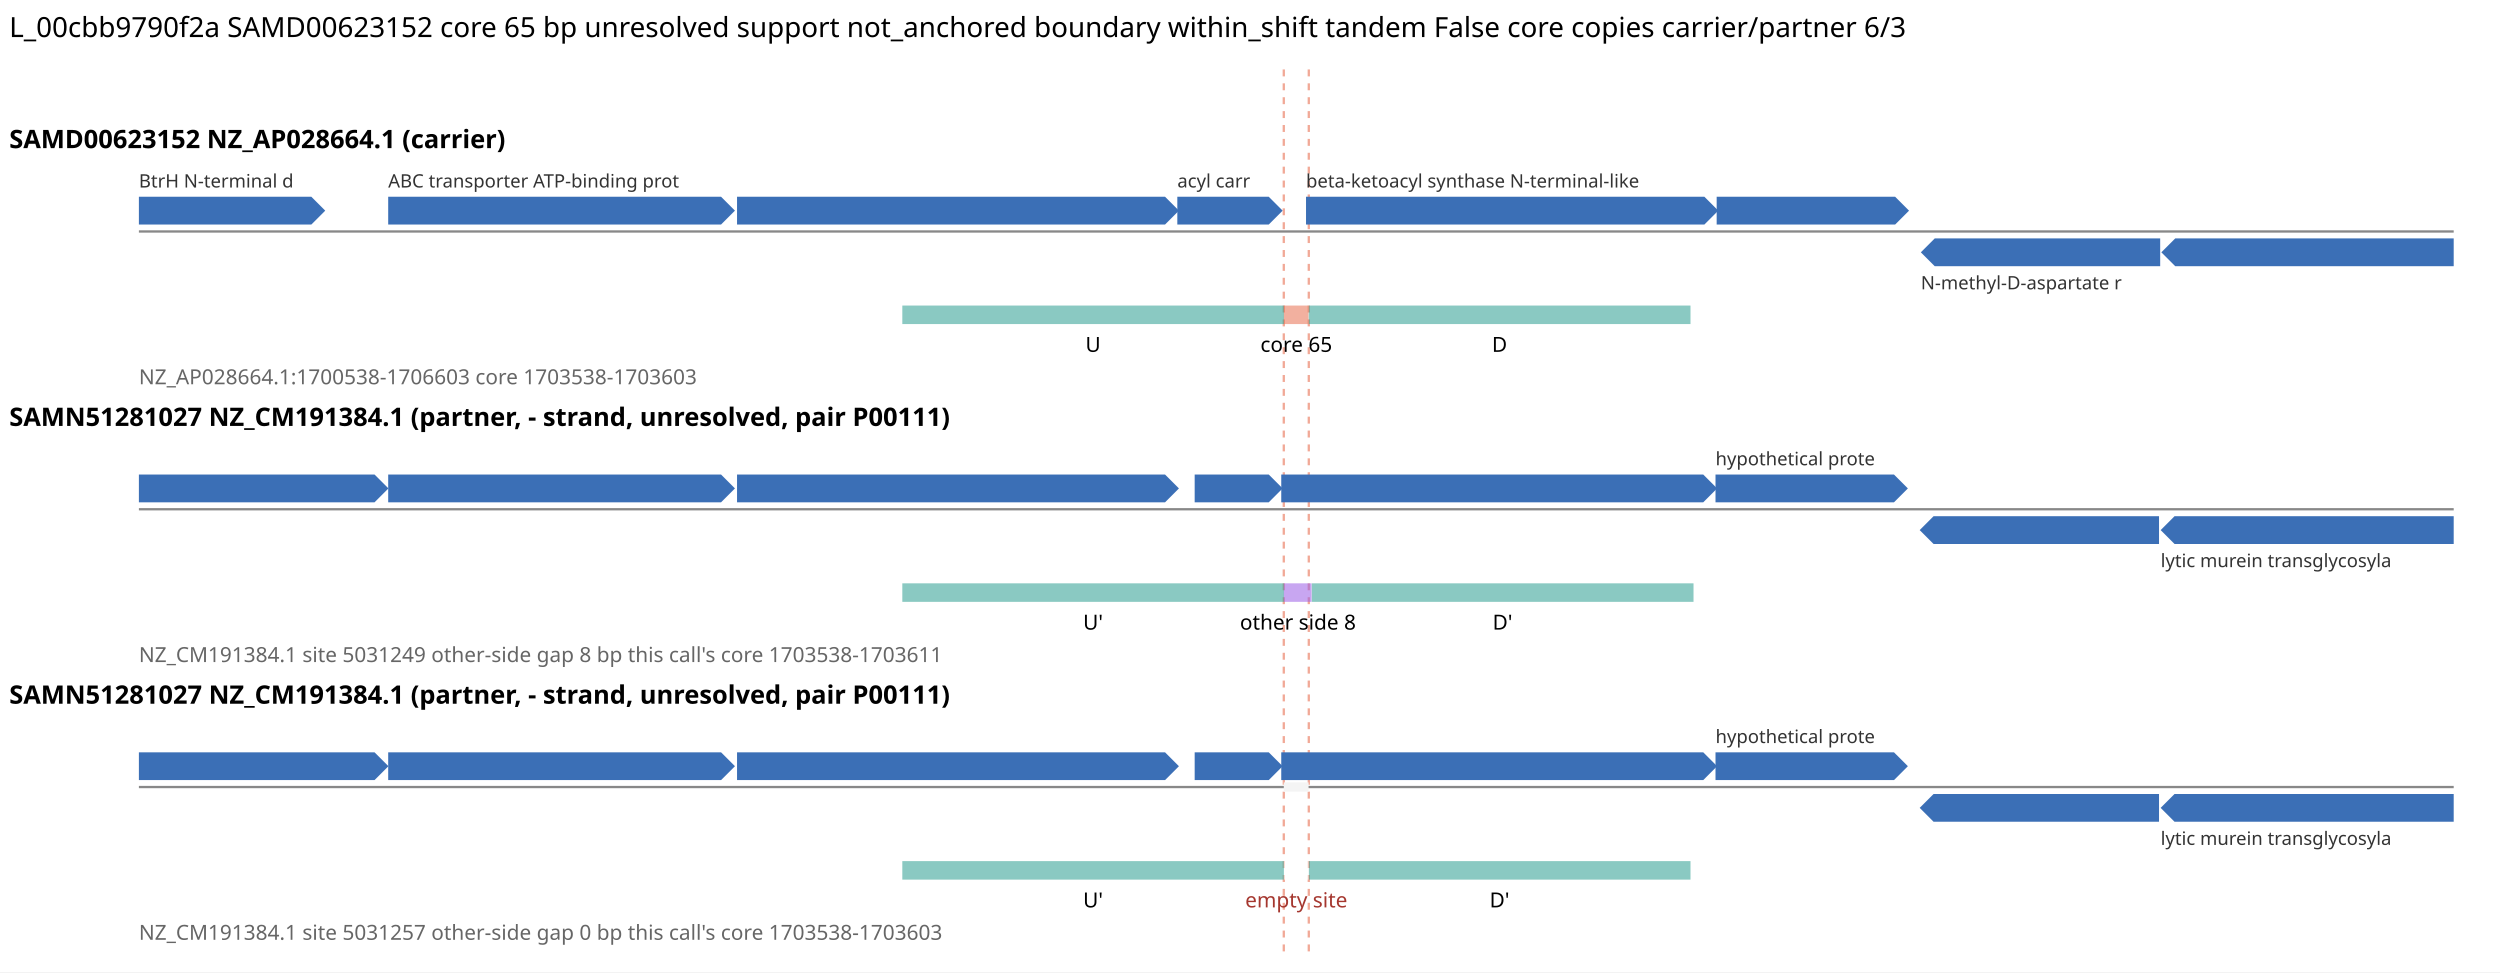
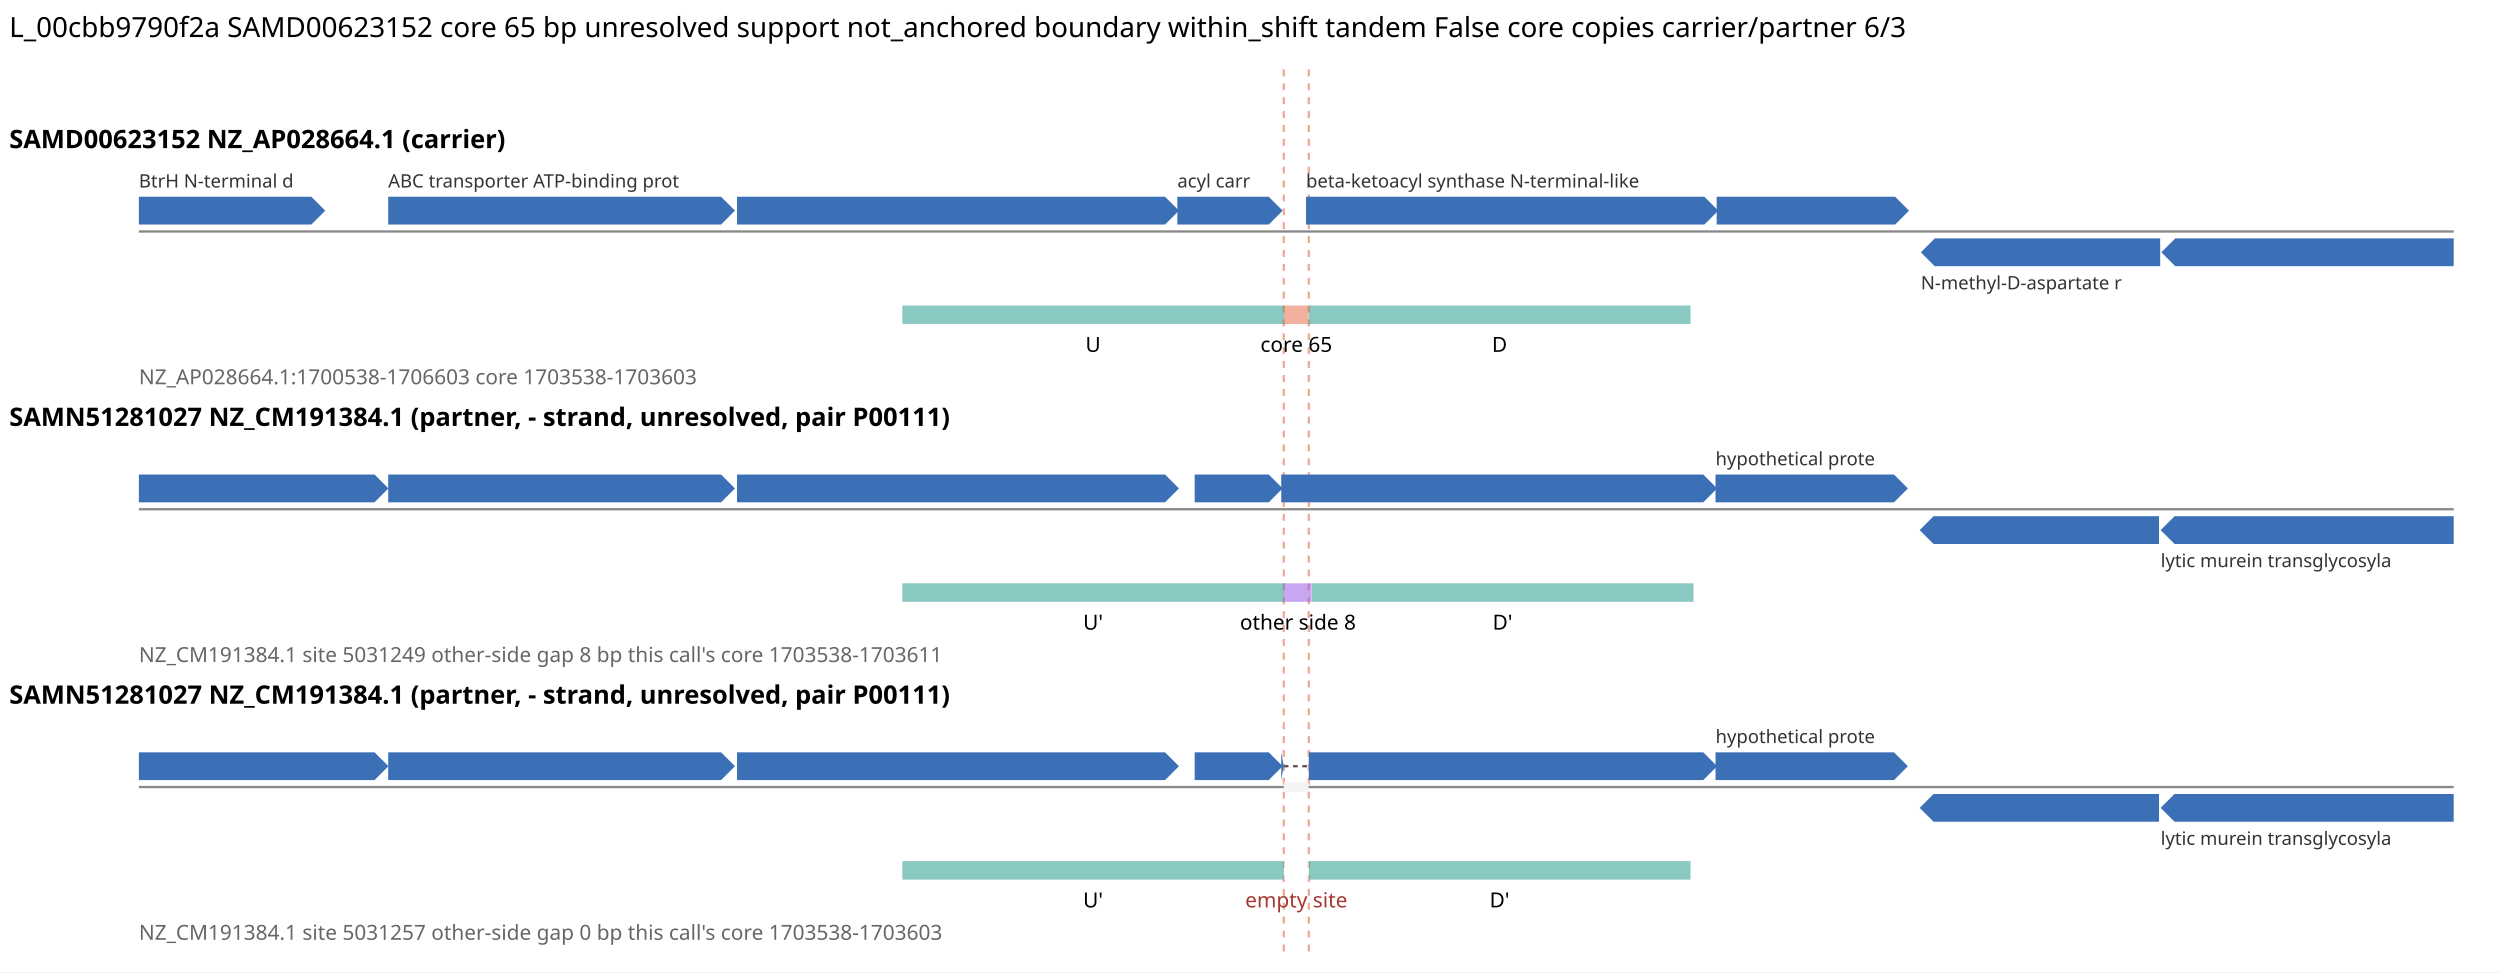
<svg xmlns="http://www.w3.org/2000/svg" width="1080" height="420" font-family="sans-serif">
  <rect width="100%" height="100%" fill="white" />
  <text x="4" y="16" font-size="12">L_00cbb9790f2a  SAMD00623152  core 65 bp  unresolved  support not_anchored  boundary within_shift  tandem False  core copies carrier/partner 6/3</text>
  <line x1="554.6" y1="30" x2="554.6" y2="412" stroke="#e76f51" stroke-dasharray="3,3" opacity="0.6" />
  <line x1="565.4" y1="30" x2="565.4" y2="412" stroke="#e76f51" stroke-dasharray="3,3" opacity="0.6" />
  <text x="4" y="64" font-size="11" font-weight="bold">SAMD00623152 NZ_AP028664.1 (carrier)</text>
  <line x1="60" y1="100" x2="1060" y2="100" stroke="#888" />
  <rect x="389.8" y="132" width="164.9" height="8" fill="#2a9d8f" opacity="0.55" />
  <text x="472.2" y="152" font-size="9" text-anchor="middle">U</text>
  <rect x="554.6" y="132" width="10.7" height="8" fill="#e76f51" opacity="0.55" />
  <text x="560.0" y="152" font-size="9" text-anchor="middle">core 65</text>
  <rect x="565.4" y="132" width="164.9" height="8" fill="#2a9d8f" opacity="0.55" />
  <text x="647.8" y="152" font-size="9" text-anchor="middle">D</text>
  <polygon points="60.0,85 134.5,85 140.5,91 134.5,97 60.0,97" fill="#3b6fb6" />
  <text x="60.0" y="81" font-size="8" fill="#333">BtrH N-terminal d</text>
  <polygon points="167.7,85 311.5,85 317.5,91 311.5,97 167.7,97" fill="#3b6fb6" />
  <text x="167.7" y="81" font-size="8" fill="#333">ABC transporter ATP-binding prot</text>
  <polygon points="318.4,85 503.3,85 509.3,91 503.3,97 318.4,97" fill="#3b6fb6" />
  <polygon points="508.6,85 548.1,85 554.1,91 548.1,97 508.6,97" fill="#3b6fb6" />
  <text x="508.6" y="81" font-size="8" fill="#333">acyl carr</text>
  <polygon points="564.2,85 736.3,85 742.3,91 736.3,97 564.2,97" fill="#3b6fb6" />
  <text x="564.2" y="81" font-size="8" fill="#333">beta-ketoacyl synthase N-terminal-like</text>
  <polygon points="741.6,85 818.7,85 824.7,91 818.7,97 741.6,97" fill="#3b6fb6" />
  <polygon points="829.8,109 835.8,103 933.2,103 933.2,115 835.8,115" fill="#3b6fb6" />
  <text x="829.8" y="125" font-size="8" fill="#333">N-methyl-D-aspartate r</text>
  <polygon points="933.7,109 939.7,103 1060.0,103 1060.0,115 939.7,115" fill="#3b6fb6" />
  <text x="60" y="166" font-size="9" fill="#666">NZ_AP028664.1:1700538-1706603  core 1703538-1703603</text>
  <text x="4" y="184" font-size="11" font-weight="bold">SAMN51281027 NZ_CM191384.1 (partner, - strand, unresolved, pair P00111)</text>
  <line x1="60" y1="220" x2="1060" y2="220" stroke="#888" />
  <rect x="389.8" y="252" width="164.9" height="8" fill="#2a9d8f" opacity="0.55" />
  <text x="472.2" y="272" font-size="9" text-anchor="middle">U'</text>
  <rect x="566.7" y="252" width="164.9" height="8" fill="#2a9d8f" opacity="0.55" />
  <text x="649.1" y="272" font-size="9" text-anchor="middle">D'</text>
  <rect x="554.6" y="252" width="12.0" height="8" fill="#9b5de5" opacity="0.55" />
  <text x="560.7" y="272" font-size="9" text-anchor="middle">other side 8</text>
  <polygon points="933.4,229 939.4,223 1060.0,223 1060.0,235 939.4,235" fill="#3b6fb6" />
  <text x="933.4" y="245" font-size="8" fill="#333">lytic murein transglycosyla</text>
  <polygon points="829.3,229 835.3,223 932.7,223 932.7,235 835.3,235" fill="#3b6fb6" />
  <polygon points="741.1,205 818.2,205 824.2,211 818.2,217 741.1,217" fill="#3b6fb6" />
  <text x="741.1" y="201" font-size="8" fill="#333">hypothetical prote</text>
  <polygon points="553.5,205 735.8,205 741.8,211 735.8,217 553.5,217" fill="#3b6fb6" />
  <polygon points="516.1,205 548.1,205 554.1,211 548.1,217 516.1,217" fill="#3b6fb6" />
  <polygon points="318.4,205 503.3,205 509.3,211 503.3,217 318.4,217" fill="#3b6fb6" />
  <polygon points="167.7,205 311.5,205 317.5,211 311.5,217 167.7,217" fill="#3b6fb6" />
  <polygon points="60.0,205 161.8,205 167.8,211 161.8,217 60.0,217" fill="#3b6fb6" />
  <text x="60" y="286" font-size="9" fill="#666">NZ_CM191384.1 site 5031249  other-side gap 8 bp  this call's core 1703538-1703611</text>
  <text x="4" y="304" font-size="11" font-weight="bold">SAMN51281027 NZ_CM191384.1 (partner, - strand, unresolved, pair P00111)</text>
  <line x1="60" y1="340" x2="1060" y2="340" stroke="#888" />
  <rect x="389.8" y="372" width="164.9" height="8" fill="#2a9d8f" opacity="0.55" />
  <text x="472.2" y="392" font-size="9" text-anchor="middle">U'</text>
  <rect x="565.4" y="372" width="164.9" height="8" fill="#2a9d8f" opacity="0.55" />
  <text x="647.8" y="392" font-size="9" text-anchor="middle">D'</text>
  <rect x="554.6" y="372" width="10.7" height="8" fill="#ffffff" opacity="0.55" />
  <polygon points="933.4,349 939.4,343 1060.0,343 1060.0,355 939.4,355" fill="#3b6fb6" />
  <text x="933.4" y="365" font-size="8" fill="#333">lytic murein transglycosyla</text>
  <polygon points="829.3,349 835.3,343 932.7,343 932.7,355 835.3,355" fill="#3b6fb6" />
  <polygon points="741.1,325 818.2,325 824.2,331 818.2,337 741.1,337" fill="#3b6fb6" />
  <text x="741.1" y="321" font-size="8" fill="#333">hypothetical prote</text>
-   <polygon points="553.5,325 735.8,325 741.8,331 735.8,337 553.5,337" fill="#3b6fb6" />
+   <line x1="554.6" y1="331" x2="565.4" y2="331" stroke="#555" stroke-dasharray="2,2" />
+   <polygon points="553.5,325 553.5,325 554.6,331 553.5,337 553.5,337" fill="#3b6fb6" />
+   <polygon points="565.4,325 735.8,325 741.8,331 735.8,337 565.4,337" fill="#3b6fb6" />
  <polygon points="516.1,325 548.1,325 554.1,331 548.1,337 516.1,337" fill="#3b6fb6" />
  <polygon points="318.4,325 503.3,325 509.3,331 503.3,337 318.4,337" fill="#3b6fb6" />
  <polygon points="167.7,325 311.5,325 317.5,331 311.5,337 167.7,337" fill="#3b6fb6" />
  <polygon points="60.0,325 161.8,325 167.8,331 161.8,337 60.0,337" fill="#3b6fb6" />
  <text x="60" y="406" font-size="9" fill="#666">NZ_CM191384.1 site 5031257  other-side gap 0 bp  this call's core 1703538-1703603</text>
  <rect x="554.6" y="338" width="10.7" height="4" fill="#f4f4f4" />
  <text x="560.0" y="392" font-size="9" text-anchor="middle" fill="#a5372f">empty site</text>
</svg>
